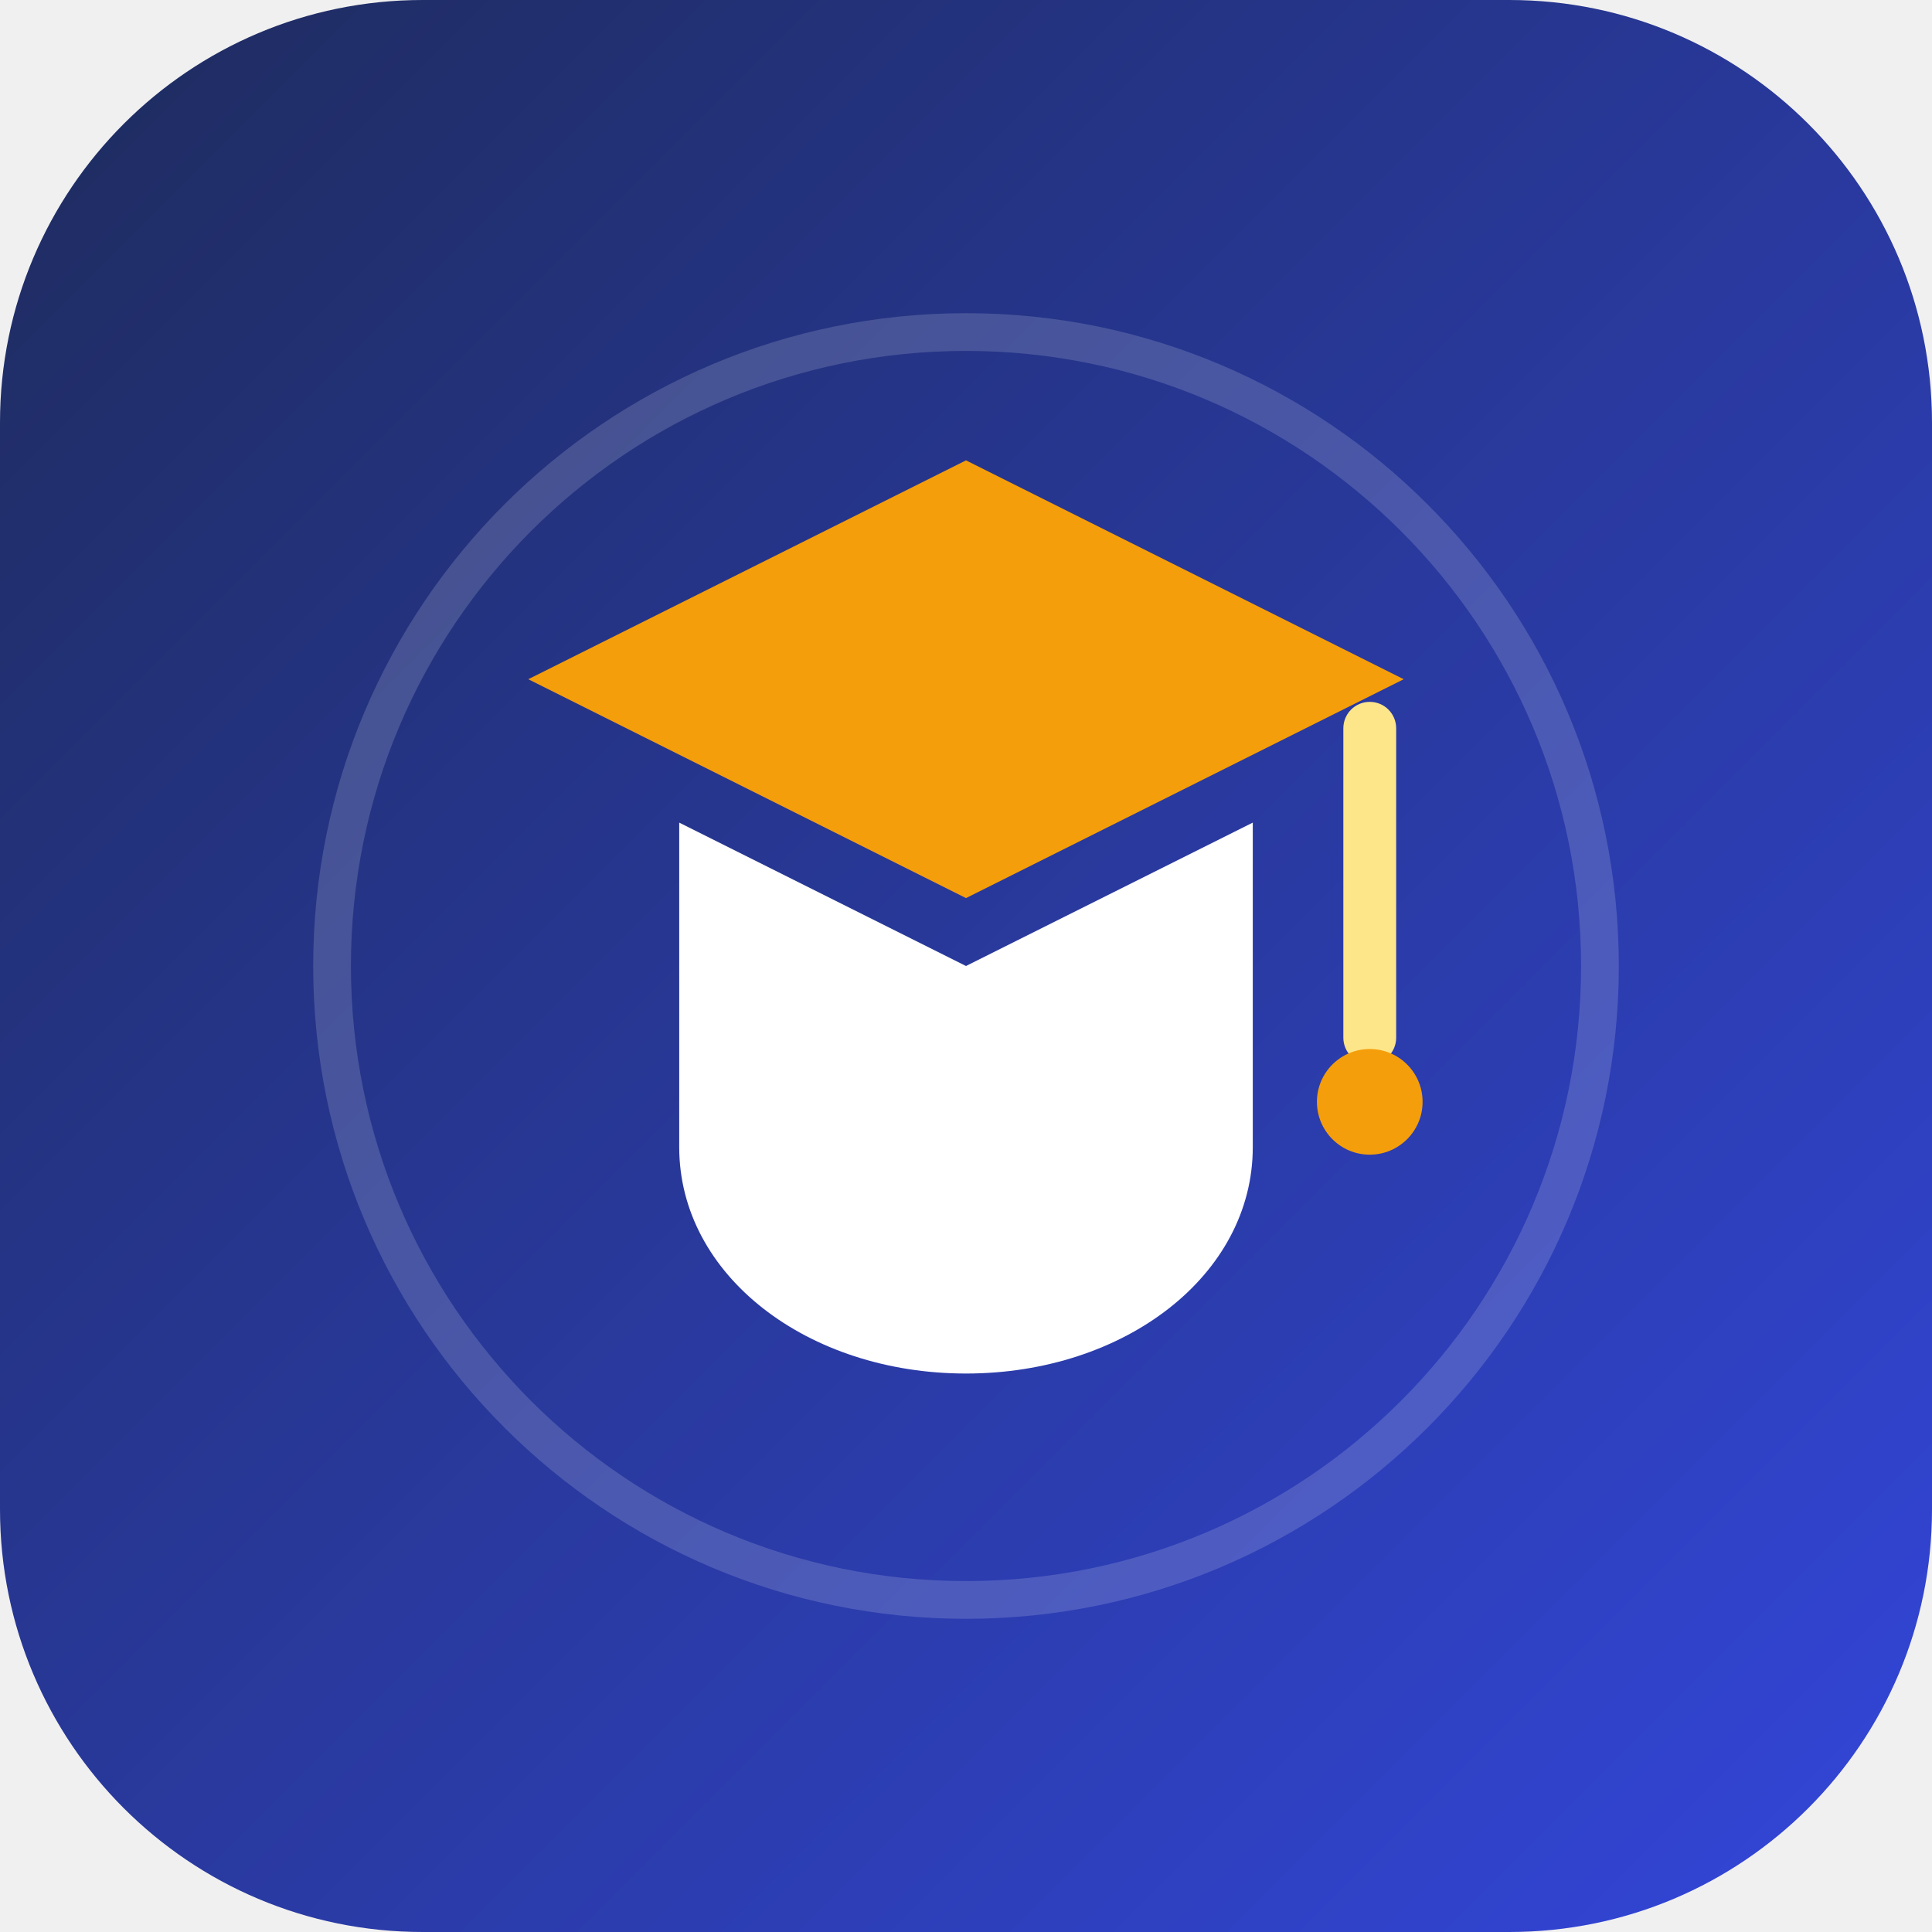
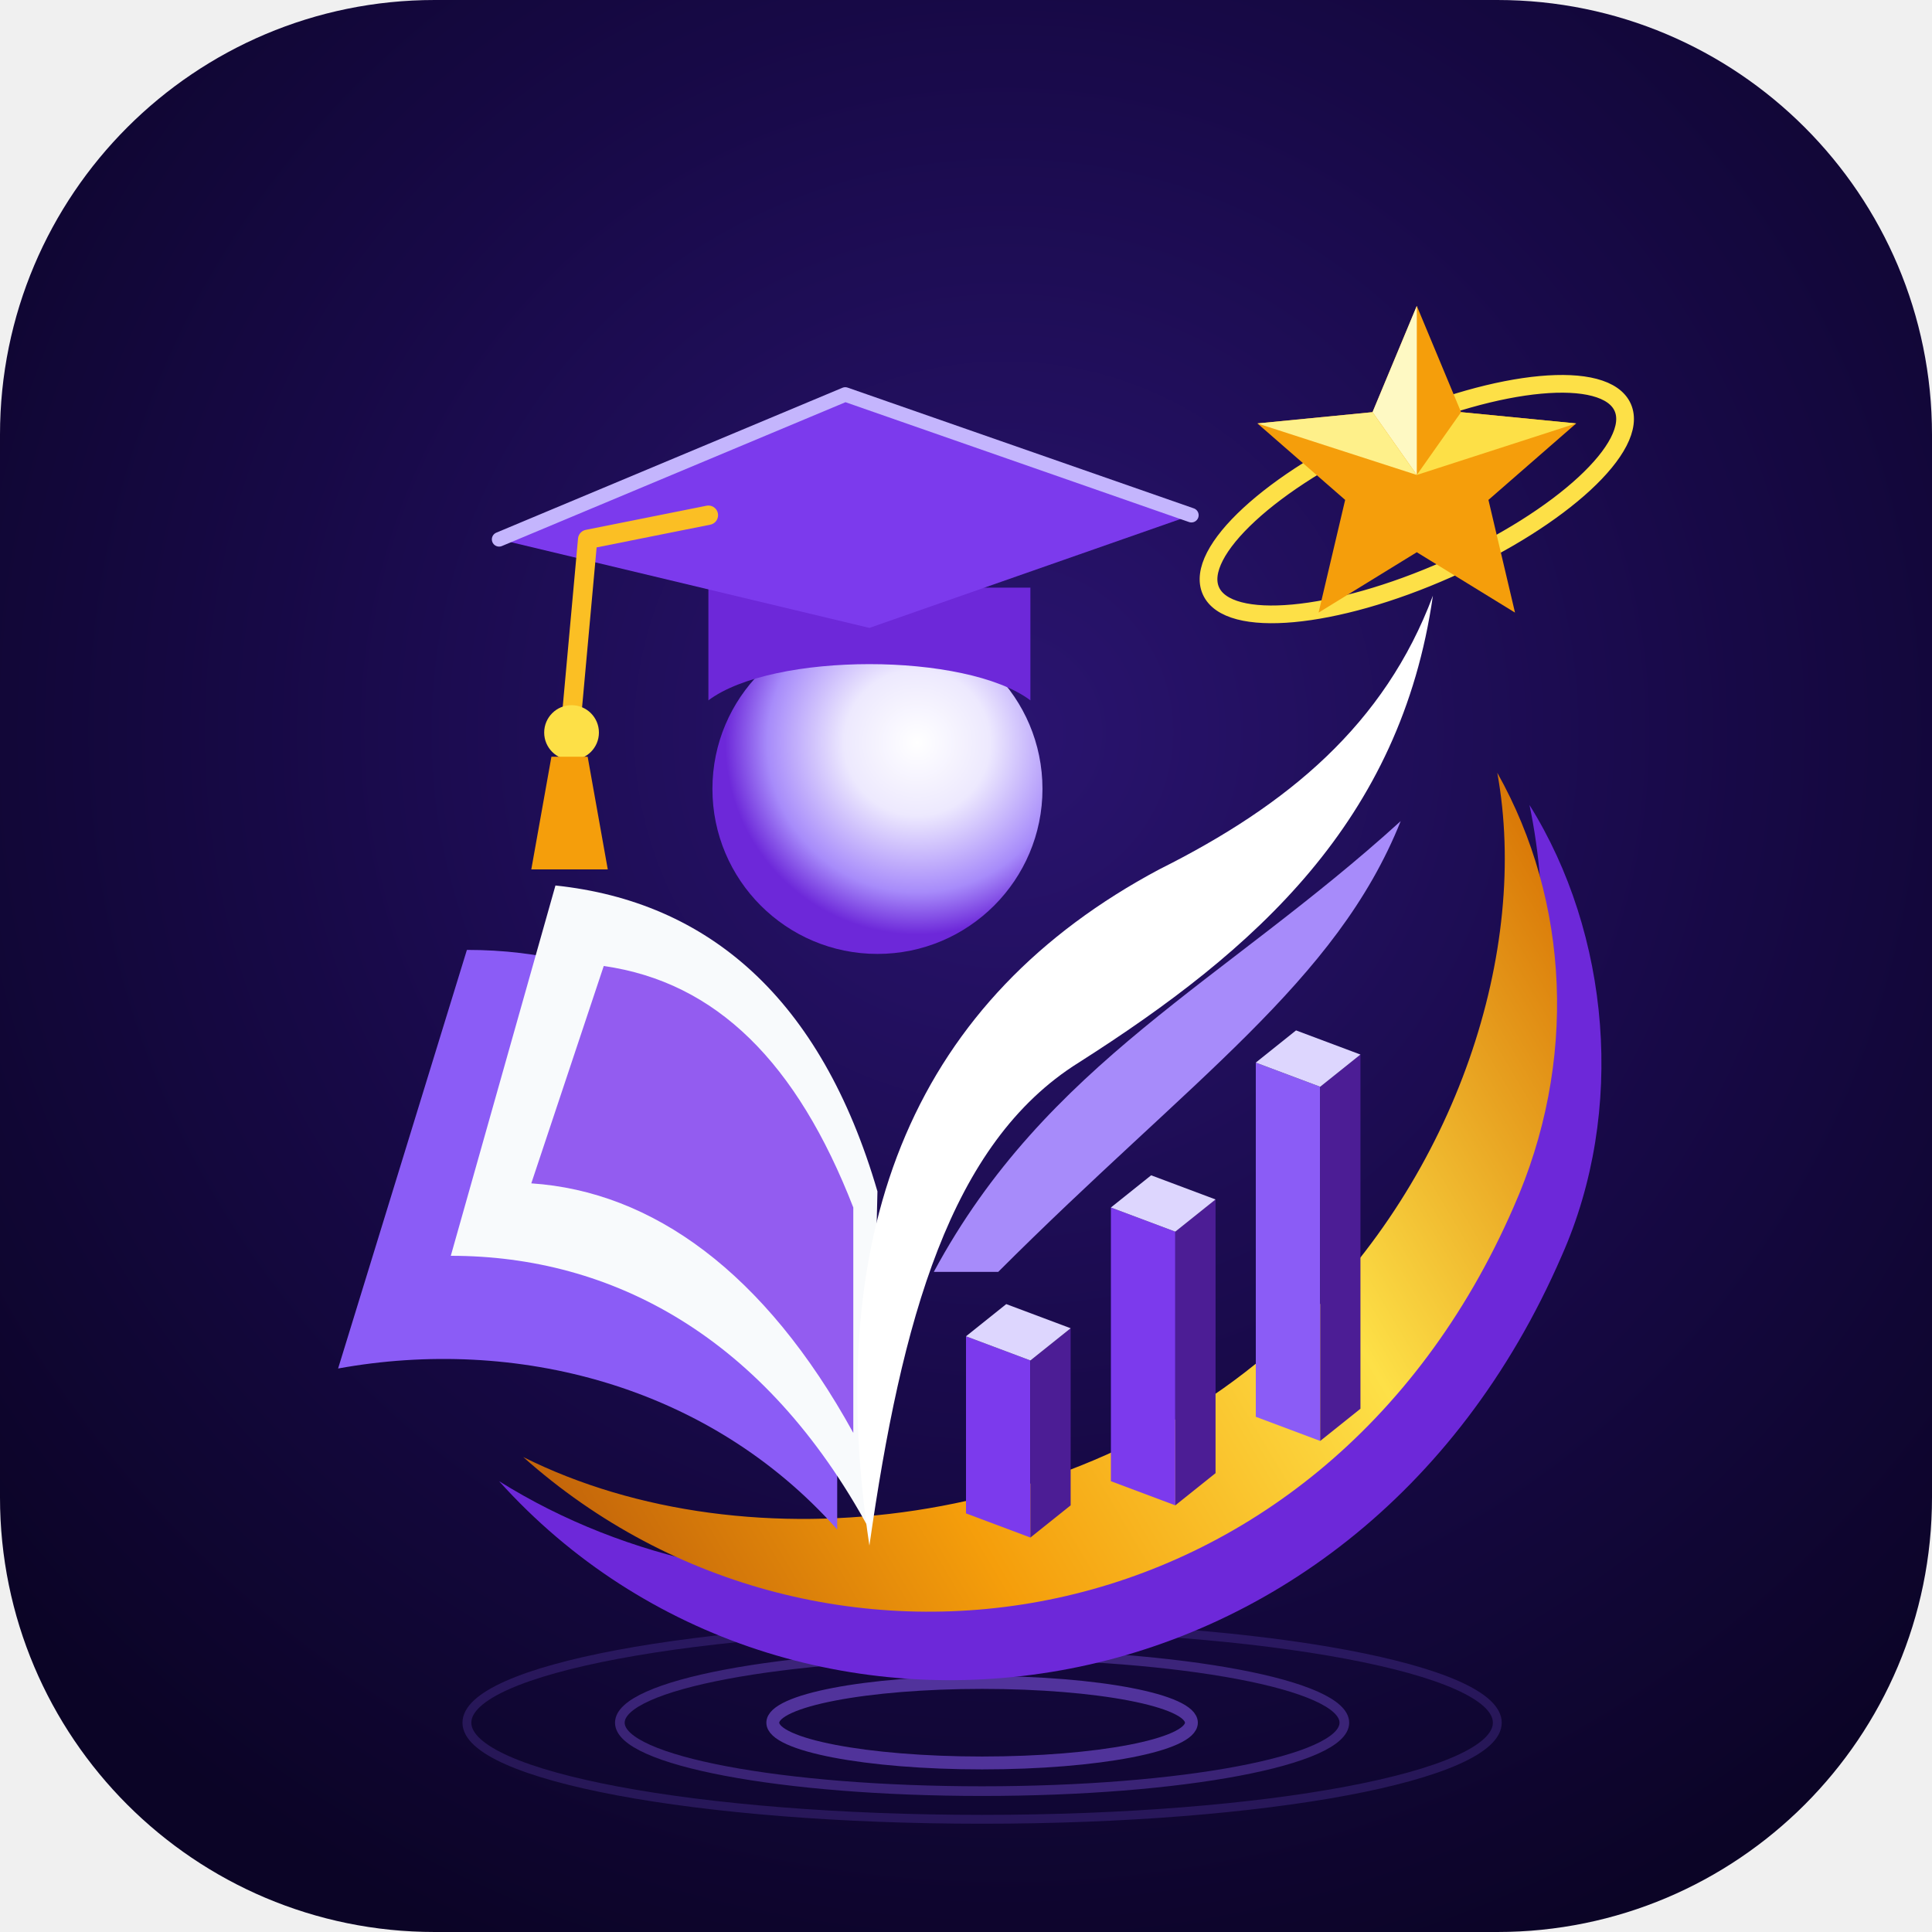
- <svg xmlns="http://www.w3.org/2000/svg" viewBox="0 0 512 512">
+ <svg xmlns="http://www.w3.org/2000/svg" viewBox="0 0 240 240" fill="none">
  <defs>
-     <linearGradient id="bg" x1="0" y1="0" x2="1" y2="1">
-       <stop offset="0%" stop-color="#1E2B5C" />
-       <stop offset="100%" stop-color="#3346DB" />
+     <radialGradient id="bg" cx="52%" cy="38%" r="68%">
+       <stop offset="0%" stop-color="#2A1470" />
+       <stop offset="56%" stop-color="#170946" />
+       <stop offset="100%" stop-color="#0B0426" />
+     </radialGradient>
+     <linearGradient id="goldArc" x1="58" y1="194" x2="196" y2="112" gradientUnits="userSpaceOnUse">
+       <stop offset="0%" stop-color="#B45309" />
+       <stop offset="35%" stop-color="#F59E0B" />
+       <stop offset="68%" stop-color="#FDE047" />
+       <stop offset="100%" stop-color="#D97706" />
    </linearGradient>
+     <radialGradient id="pearl" cx="62%" cy="36%" r="58%">
+       <stop offset="0%" stop-color="#FFFFFF" />
+       <stop offset="38%" stop-color="#EDE9FE" />
+       <stop offset="78%" stop-color="#A78BFA" />
+       <stop offset="100%" stop-color="#6D28D9" />
+     </radialGradient>
  </defs>
-   <rect width="512" height="512" rx="112" fill="url(#bg)" />
-   <circle cx="256" cy="256" r="168" fill="none" stroke="rgba(255,255,255,0.16)" stroke-width="10" />
-   <path d="M256 122 L372 180 L256 238 L140 180 Z" fill="#F59E0B" />
-   <path d="M180 218 V304 C180 338 214 364 256 364 C298 364 332 338 332 304 V218 L256 256 Z" fill="#FFFFFF" />
-   <rect x="356" y="186" width="14" height="96" rx="7" fill="#FDE68A" />
-   <circle cx="363" cy="292" r="14" fill="#F59E0B" />
+   <rect width="240" height="240" rx="54" fill="url(#bg)" />
+   <g transform="translate(122, 214)">
+     <ellipse cx="0" cy="0" rx="26" ry="5" stroke="#8B5CF6" stroke-opacity="0.52" stroke-width="1.6" />
+     <ellipse cx="0" cy="0" rx="45" ry="8.5" stroke="#8B5CF6" stroke-opacity="0.34" stroke-width="1.2" />
+     <ellipse cx="0" cy="0" rx="64" ry="12" stroke="#8B5CF6" stroke-opacity="0.2" stroke-width="1.1" />
+   </g>
+   <path d="M 62 184 C 98 224, 168 216, 194 156 C 202 138, 200 116, 190 100 C 195 124, 188 152, 168 172 C 140 199, 94 204, 62 184 Z" fill="#6D28D9" />
+   <path d="M 65 181 C 102 214, 164 205, 188 150 C 196 132, 195 112, 186 96 C 190 118, 181 146, 161 165 C 135 190, 93 195, 65 181 Z" fill="url(#goldArc)" />
+   <polygon points="120,166 128,169 128,191 120,188" fill="#7C3AED" />
+   <polygon points="128,169 133,165 133,187 128,191" fill="#4C1D95" />
+   <polygon points="120,166 125,162 133,165 128,169" fill="#DDD6FE" />
+   <polygon points="138,150 146,153 146,187 138,184" fill="#7C3AED" />
+   <polygon points="146,153 151,149 151,183 146,187" fill="#4C1D95" />
+   <polygon points="138,150 143,146 151,149 146,153" fill="#DDD6FE" />
+   <polygon points="156,132 164,135 164,179 156,176" fill="#8B5CF6" />
+   <polygon points="164,135 169,131 169,175 164,179" fill="#4C1D95" />
+   <polygon points="156,132 161,128 169,131 164,135" fill="#DDD6FE" />
+   <path d="M 104 190 C 88 172, 64 166, 42 170 L 58 118 C 76 118, 92 126, 104 148 Z" fill="#8B5CF6" />
+   <path d="M 108 190 C 95 166, 76 156, 56 156 L 69 110 C 88 112, 102 124, 109 148 Z" fill="#F8FAFC" />
+   <path d="M 106 178 C 95 158, 81 148, 66 147 L 75 120 C 89 122, 99 132, 106 150 Z" fill="#7C3AED" fill-opacity="0.82" />
+   <path d="M 116 158 C 130 132, 152 122, 174 102 C 166 122, 148 134, 124 158 Z" fill="#A78BFA" />
+   <path d="M 108 192 C 102 152, 114 124, 144 108 C 160 100, 172 90, 178 74 C 174 102, 156 118, 134 132 C 118 142, 112 164, 108 192 Z" fill="#FFFFFF" />
+   <circle cx="109" cy="98" r="20.5" fill="url(#pearl)" />
+   <path d="M 88 73 L 88 87 C 96 81, 120 81, 128 87 L 128 73 Z" fill="#6D28D9" />
+   <polygon points="105,49 148,64 108,78 62,67" fill="#7C3AED" />
+   <polyline points="62,67 105,49 148,64" stroke="#C4B5FD" stroke-width="1.8" stroke-linecap="round" stroke-linejoin="round" />
+   <path d="M 88 64 L 73 67 L 71 89" stroke="#FBBF24" stroke-width="2.4" stroke-linecap="round" stroke-linejoin="round" />
+   <circle cx="71" cy="91" r="3.4" fill="#FDE047" />
+   <path d="M 68.5 94 L 66 108 L 75.5 108 L 73 94 Z" fill="#F59E0B" />
+   <g transform="rotate(-24 176 62)">
+     <ellipse cx="176" cy="62" rx="28" ry="9.5" stroke="#FDE047" stroke-width="2.2" stroke-dasharray="128 18" />
+   </g>
+   <polygon points="176,38 181.5,51.2 195.8,52.6 184.9,62.1 188.2,76.1 176,68.6 163.8,76.1 167.1,62.1 156.2,52.6 170.5,51.2" fill="#F59E0B" />
+   <polygon points="176,59 176,38 170.5,51.2" fill="#FEF9C3" />
+   <polygon points="176,59 181.5,51.2 195.8,52.6" fill="#FDE047" />
+   <polygon points="176,59 156.2,52.6 170.5,51.2" fill="#FEF08A" />
</svg>
